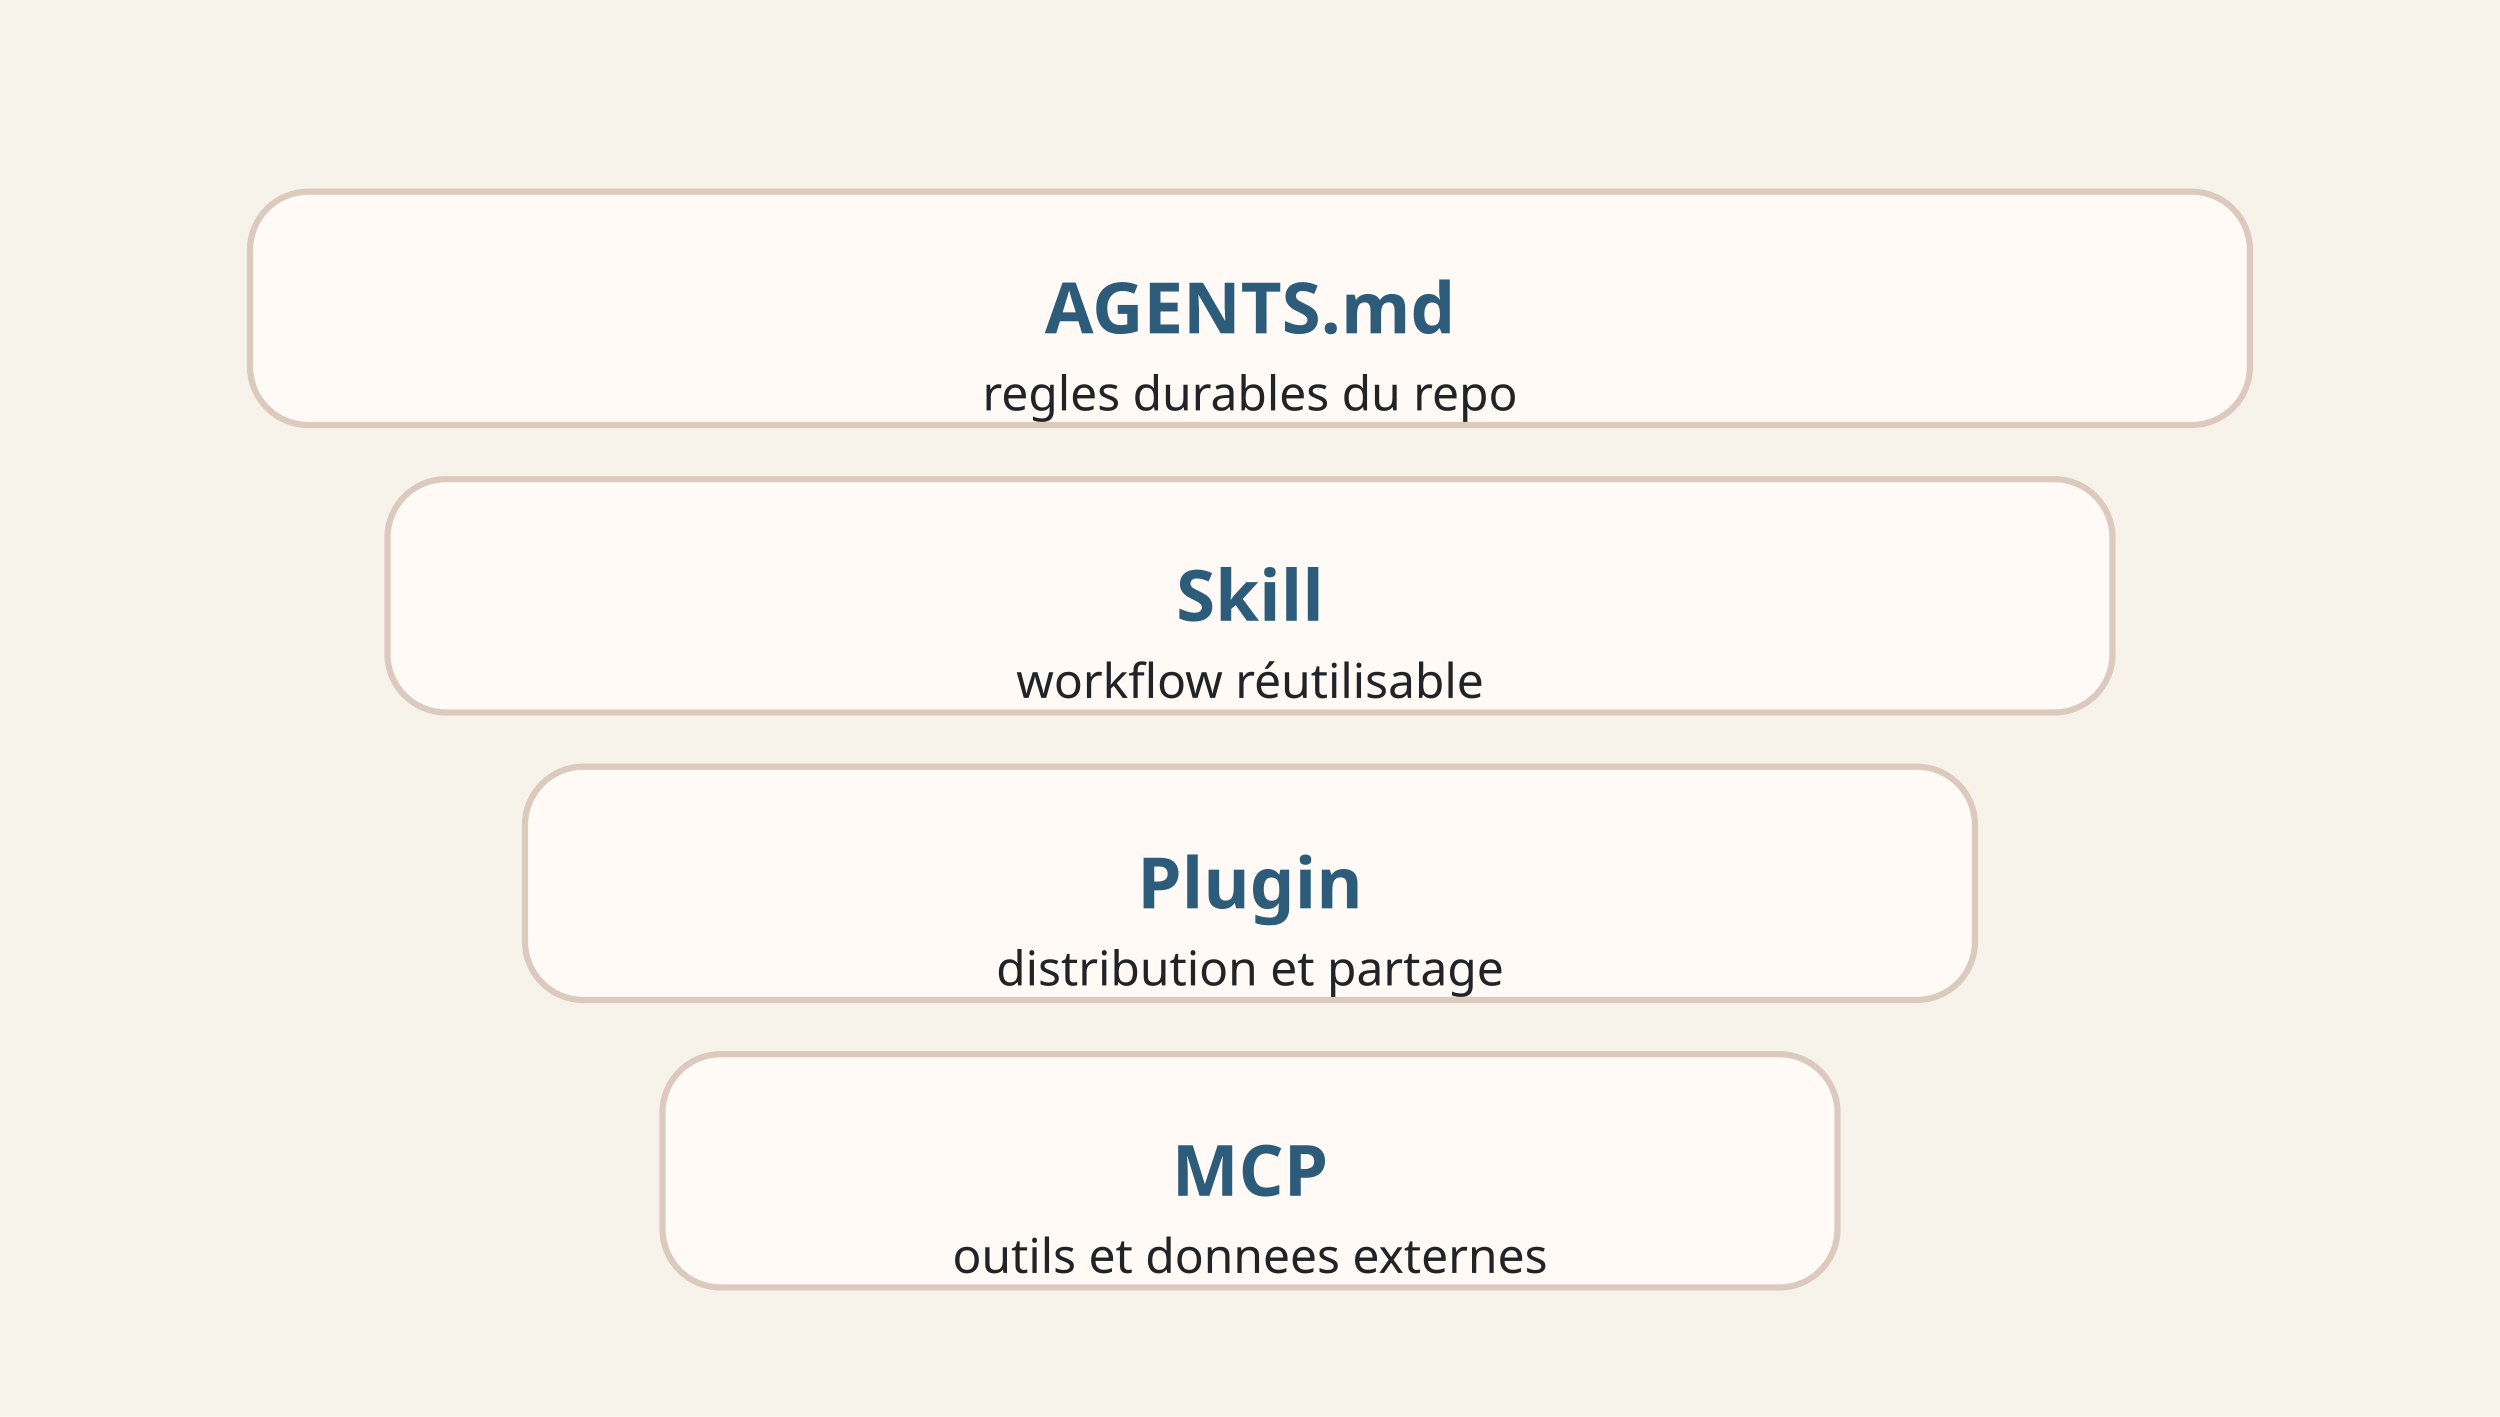
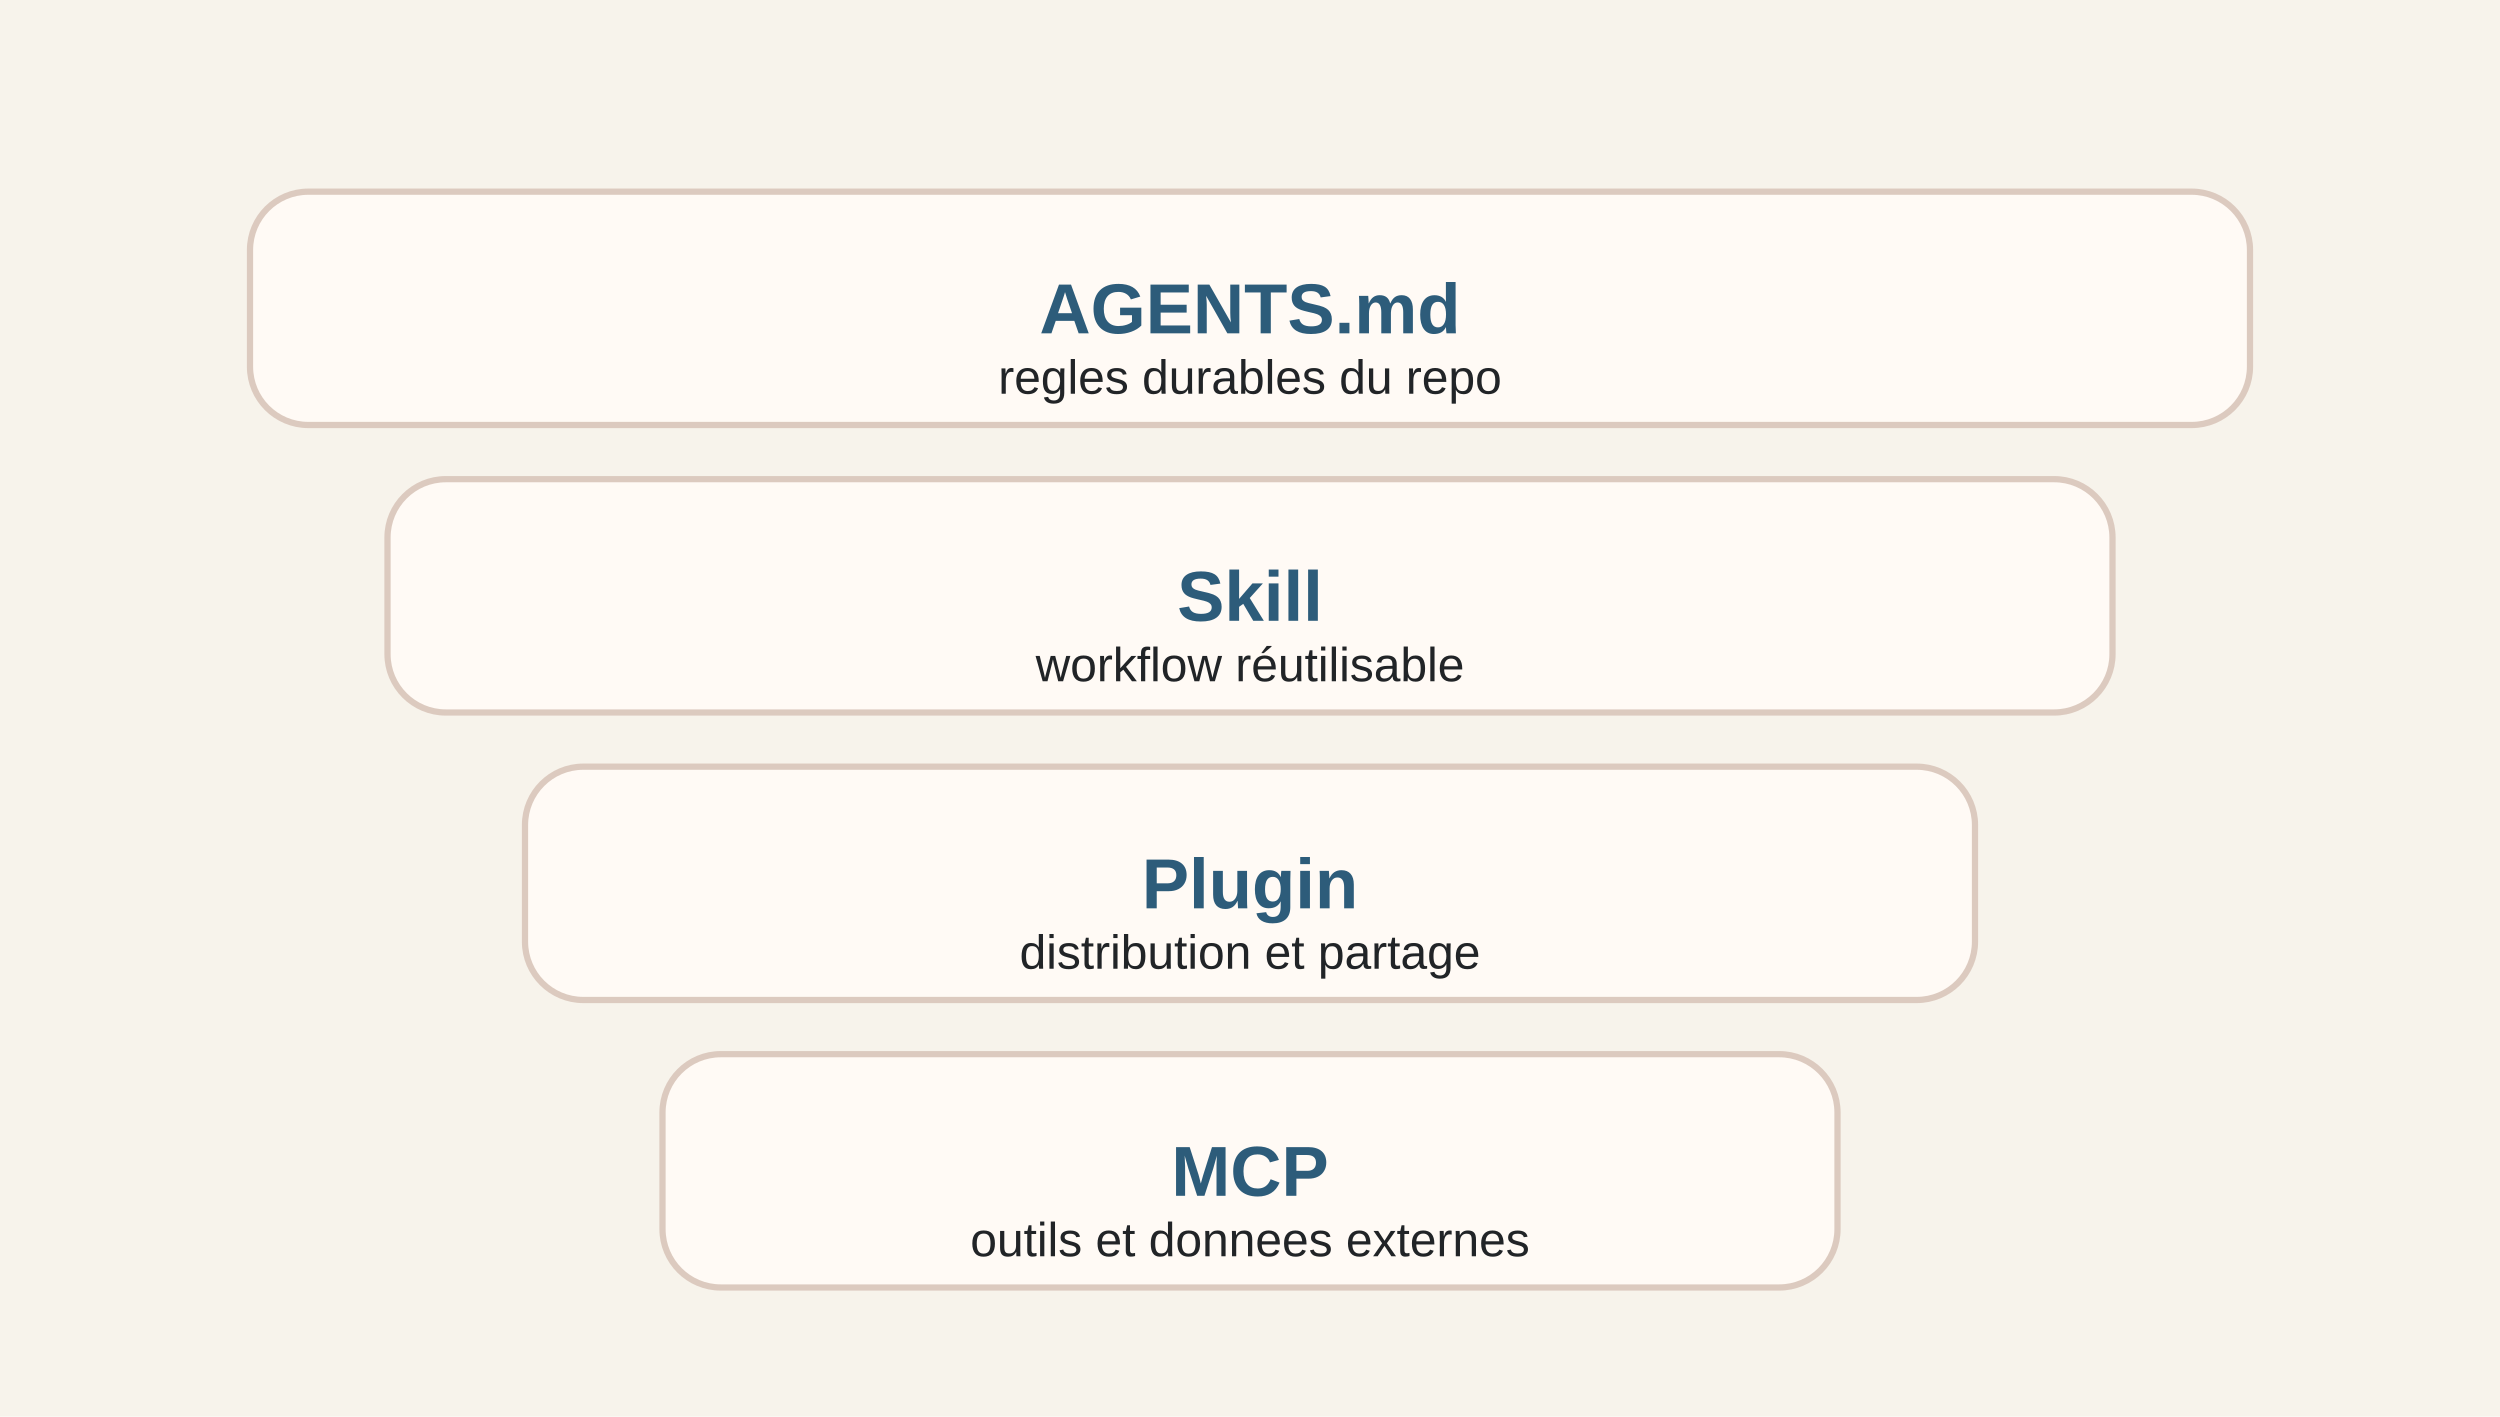
<svg xmlns="http://www.w3.org/2000/svg" width="1200" height="680" viewBox="0 0 1200 680">
  <rect width="1200" height="680" fill="#f7f3eb" />
  <rect x="120" y="92" width="960" height="112" rx="28" fill="#fffaf5" stroke="#dccabf" stroke-width="3" />
  <rect x="186" y="230" width="828" height="112" rx="28" fill="#fffaf5" stroke="#dccabf" stroke-width="3" />
  <rect x="252" y="368" width="696" height="112" rx="28" fill="#fffaf5" stroke="#dccabf" stroke-width="3" />
  <rect x="318" y="506" width="564" height="112" rx="28" fill="#fffaf5" stroke="#dccabf" stroke-width="3" />
-   <text x="600" y="160" font-size="34" text-anchor="middle" fill="#2d5c7a" font-family="Aptos" font-weight="700">AGENTS.md</text>
-   <text x="600" y="197" font-size="23" text-anchor="middle" fill="#212427" font-family="Aptos">regles durables du repo</text>
-   <text x="600" y="298" font-size="34" text-anchor="middle" fill="#2d5c7a" font-family="Aptos" font-weight="700">Skill</text>
-   <text x="600" y="335" font-size="23" text-anchor="middle" fill="#212427" font-family="Aptos">workflow réutilisable</text>
-   <text x="600" y="436" font-size="34" text-anchor="middle" fill="#2d5c7a" font-family="Aptos" font-weight="700">Plugin</text>
-   <text x="600" y="473" font-size="23" text-anchor="middle" fill="#212427" font-family="Aptos">distribution et partage</text>
-   <text x="600" y="574" font-size="34" text-anchor="middle" fill="#2d5c7a" font-family="Aptos" font-weight="700">MCP</text>
-   <text x="600" y="611" font-size="23" text-anchor="middle" fill="#212427" font-family="Aptos">outils et donnees externes</text>
+   <text x="600" y="160" font-size="34" text-anchor="middle" fill="#2d5c7a" font-family="Aptos, Arial, Helvetica, sans-serif" font-weight="700">AGENTS.md</text>
+   <text x="600" y="189" font-size="23" text-anchor="middle" fill="#212427" font-family="Aptos, Arial, Helvetica, sans-serif">regles durables du repo</text>
+   <text x="600" y="298" font-size="34" text-anchor="middle" fill="#2d5c7a" font-family="Aptos, Arial, Helvetica, sans-serif" font-weight="700">Skill</text>
+   <text x="600" y="327" font-size="23" text-anchor="middle" fill="#212427" font-family="Aptos, Arial, Helvetica, sans-serif">workflow réutilisable</text>
+   <text x="600" y="436" font-size="34" text-anchor="middle" fill="#2d5c7a" font-family="Aptos, Arial, Helvetica, sans-serif" font-weight="700">Plugin</text>
+   <text x="600" y="465" font-size="23" text-anchor="middle" fill="#212427" font-family="Aptos, Arial, Helvetica, sans-serif">distribution et partage</text>
+   <text x="600" y="574" font-size="34" text-anchor="middle" fill="#2d5c7a" font-family="Aptos, Arial, Helvetica, sans-serif" font-weight="700">MCP</text>
+   <text x="600" y="603" font-size="23" text-anchor="middle" fill="#212427" font-family="Aptos, Arial, Helvetica, sans-serif">outils et donnees externes</text>
</svg>
